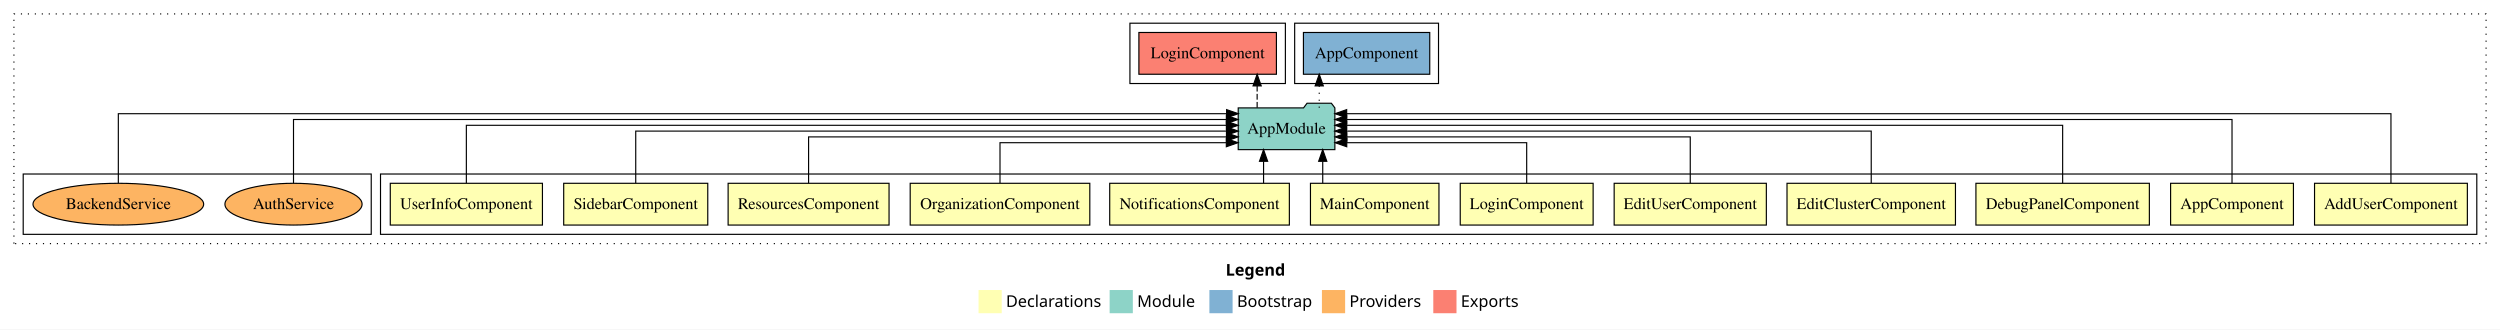
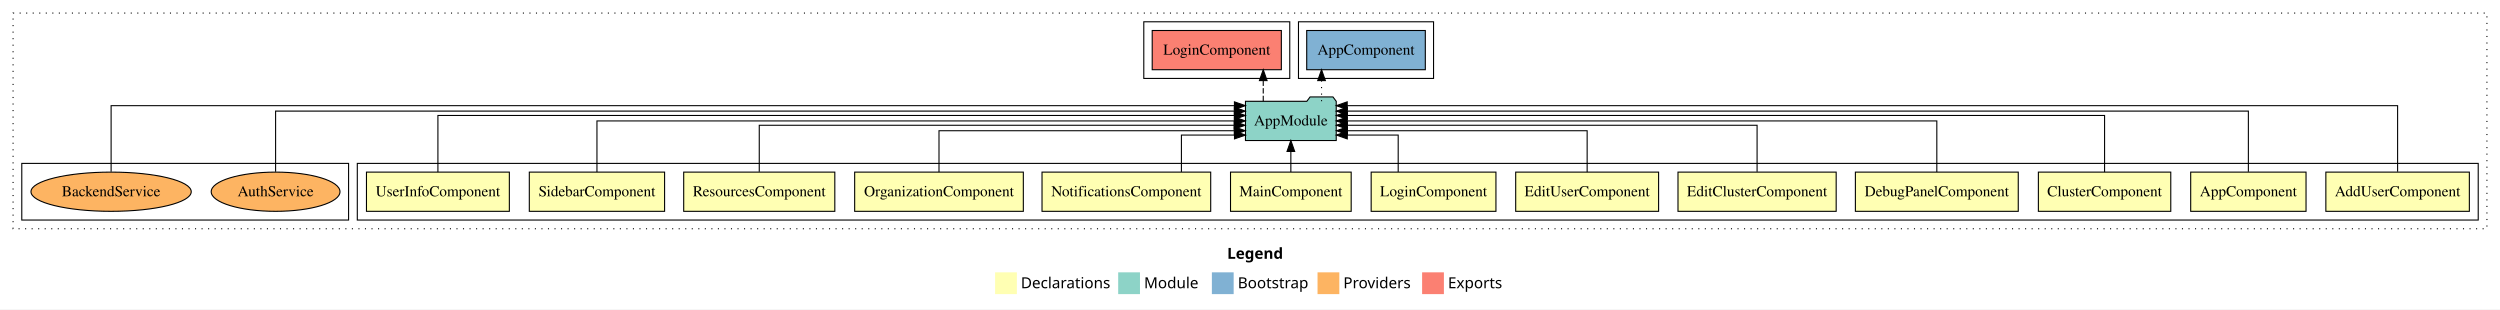
- <svg xmlns="http://www.w3.org/2000/svg" width="2155pt" height="284pt" viewBox="0.00 0.00 2155.00 284.00">
+ <svg xmlns="http://www.w3.org/2000/svg" width="2295pt" height="284pt" viewBox="0.00 0.00 2295.00 284.00">
  <g id="graph0" class="graph" transform="scale(1 1) rotate(0) translate(4 280)">
-     <polygon fill="#ffffff" stroke="transparent" points="-4,4 -4,-280 2151,-280 2151,4 -4,4" />
-     <text text-anchor="start" x="1052.509" y="-42.4" font-family="sans-serif" font-weight="bold" font-size="14.00" fill="#000000">Legend</text>
-     <polygon fill="#ffffb3" stroke="transparent" points="839.5,-10 839.5,-30 859.5,-30 859.5,-10 839.5,-10" />
-     <text text-anchor="start" x="863.129" y="-15.4" font-family="sans-serif" font-size="14.00" fill="#000000">  Declarations</text>
-     <polygon fill="#8dd3c7" stroke="transparent" points="952.5,-10 952.5,-30 972.5,-30 972.5,-10 952.5,-10" />
-     <text text-anchor="start" x="976.225" y="-15.4" font-family="sans-serif" font-size="14.00" fill="#000000">  Module</text>
-     <polygon fill="#80b1d3" stroke="transparent" points="1038.5,-10 1038.5,-30 1058.5,-30 1058.5,-10 1038.5,-10" />
-     <text text-anchor="start" x="1062.281" y="-15.4" font-family="sans-serif" font-size="14.00" fill="#000000">  Bootstrap</text>
-     <polygon fill="#fdb462" stroke="transparent" points="1135.5,-10 1135.5,-30 1155.5,-30 1155.5,-10 1135.5,-10" />
-     <text text-anchor="start" x="1159.173" y="-15.4" font-family="sans-serif" font-size="14.00" fill="#000000">  Providers</text>
-     <polygon fill="#fb8072" stroke="transparent" points="1231.5,-10 1231.5,-30 1251.5,-30 1251.5,-10 1231.5,-10" />
-     <text text-anchor="start" x="1255.226" y="-15.4" font-family="sans-serif" font-size="14.00" fill="#000000">  Exports</text>
+     <polygon fill="#ffffff" stroke="transparent" points="-4,4 -4,-280 2291,-280 2291,4 -4,4" />
+     <text text-anchor="start" x="1122.509" y="-42.4" font-family="sans-serif" font-weight="bold" font-size="14.00" fill="#000000">Legend</text>
+     <polygon fill="#ffffb3" stroke="transparent" points="909.5,-10 909.5,-30 929.5,-30 929.5,-10 909.5,-10" />
+     <text text-anchor="start" x="933.129" y="-15.4" font-family="sans-serif" font-size="14.00" fill="#000000">  Declarations</text>
+     <polygon fill="#8dd3c7" stroke="transparent" points="1022.5,-10 1022.5,-30 1042.5,-30 1042.5,-10 1022.5,-10" />
+     <text text-anchor="start" x="1046.225" y="-15.4" font-family="sans-serif" font-size="14.00" fill="#000000">  Module</text>
+     <polygon fill="#80b1d3" stroke="transparent" points="1108.5,-10 1108.5,-30 1128.5,-30 1128.5,-10 1108.5,-10" />
+     <text text-anchor="start" x="1132.281" y="-15.4" font-family="sans-serif" font-size="14.00" fill="#000000">  Bootstrap</text>
+     <polygon fill="#fdb462" stroke="transparent" points="1205.5,-10 1205.5,-30 1225.5,-30 1225.5,-10 1205.5,-10" />
+     <text text-anchor="start" x="1229.173" y="-15.4" font-family="sans-serif" font-size="14.00" fill="#000000">  Providers</text>
+     <polygon fill="#fb8072" stroke="transparent" points="1301.5,-10 1301.5,-30 1321.5,-30 1321.5,-10 1301.5,-10" />
+     <text text-anchor="start" x="1325.226" y="-15.4" font-family="sans-serif" font-size="14.00" fill="#000000">  Exports</text>
    <g id="clust1" class="cluster">
-       <polygon fill="none" stroke="#000000" stroke-dasharray="1,5" points="8,-70 8,-268 2139,-268 2139,-70 8,-70" />
+       <polygon fill="none" stroke="#000000" stroke-dasharray="1,5" points="8,-70 8,-268 2279,-268 2279,-70 8,-70" />
    </g>
    <g id="clust2" class="cluster">
-       <polygon fill="none" stroke="#000000" points="324,-78 324,-130 2131,-130 2131,-78 324,-78" />
-     </g>
-     <g id="clust16" class="cluster">
-       <polygon fill="none" stroke="#000000" points="970,-208 970,-260 1104,-260 1104,-208 970,-208" />
+       <polygon fill="none" stroke="#000000" points="324,-78 324,-130 2271,-130 2271,-78 324,-78" />
    </g>
    <g id="clust17" class="cluster">
-       <polygon fill="none" stroke="#000000" points="1112,-208 1112,-260 1236,-260 1236,-208 1112,-208" />
+       <polygon fill="none" stroke="#000000" points="1046,-208 1046,-260 1180,-260 1180,-208 1046,-208" />
    </g>
    <g id="clust18" class="cluster">
+       <polygon fill="none" stroke="#000000" points="1188,-208 1188,-260 1312,-260 1312,-208 1188,-208" />
+     </g>
+     <g id="clust19" class="cluster">
      <polygon fill="none" stroke="#000000" points="16,-78 16,-130 316,-130 316,-78 16,-78" />
    </g>
    <g id="node1" class="node">
-       <polygon fill="#ffffb3" stroke="#000000" points="2122.865,-122 1991.134,-122 1991.134,-86 2122.865,-86 2122.865,-122" />
-       <text text-anchor="middle" x="2057" y="-99.8" font-family="Times,serif" font-size="14.00" fill="#000000">AddUserComponent</text>
+       <polygon fill="#ffffb3" stroke="#000000" points="2262.865,-122 2131.135,-122 2131.135,-86 2262.865,-86 2262.865,-122" />
+       <text text-anchor="middle" x="2197" y="-99.8" font-family="Times,serif" font-size="14.00" fill="#000000">AddUserComponent</text>
    </g>
-     <g id="node13" class="node">
-       <polygon fill="#8dd3c7" stroke="#000000" points="1146.657,-187 1143.657,-191 1122.657,-191 1119.657,-187 1063.343,-187 1063.343,-151 1146.657,-151 1146.657,-187" />
-       <text text-anchor="middle" x="1105" y="-164.8" font-family="Times,serif" font-size="14.00" fill="#000000">AppModule</text>
+     <g id="node14" class="node">
+       <polygon fill="#8dd3c7" stroke="#000000" points="1222.657,-187 1219.657,-191 1198.657,-191 1195.657,-187 1139.343,-187 1139.343,-151 1222.657,-151 1222.657,-187" />
+       <text text-anchor="middle" x="1181" y="-164.8" font-family="Times,serif" font-size="14.00" fill="#000000">AppModule</text>
    </g>
    <g id="edge1" class="edge">
-       <path fill="none" stroke="#000000" d="M2057,-122.091C2057,-145.133 2057,-182 2057,-182 2057,-182 1156.826,-182 1156.826,-182" />
-       <polygon fill="#000000" stroke="#000000" points="1156.826,-178.5 1146.826,-182 1156.826,-185.5 1156.826,-178.5" />
+       <path fill="none" stroke="#000000" d="M2197,-122.323C2197,-145.66 2197,-183 2197,-183 2197,-183 1232.723,-183 1232.723,-183" />
+       <polygon fill="#000000" stroke="#000000" points="1232.723,-179.5 1222.723,-183 1232.723,-186.5 1232.723,-179.5" />
    </g>
    <g id="node2" class="node">
-       <polygon fill="#ffffb3" stroke="#000000" points="1972.94,-122 1867.06,-122 1867.06,-86 1972.94,-86 1972.94,-122" />
-       <text text-anchor="middle" x="1920" y="-99.8" font-family="Times,serif" font-size="14.00" fill="#000000">AppComponent</text>
+       <polygon fill="#ffffb3" stroke="#000000" points="2112.94,-122 2007.06,-122 2007.06,-86 2112.94,-86 2112.94,-122" />
+       <text text-anchor="middle" x="2060" y="-99.8" font-family="Times,serif" font-size="14.00" fill="#000000">AppComponent</text>
    </g>
    <g id="edge2" class="edge">
-       <path fill="none" stroke="#000000" d="M1920,-122.045C1920,-143.662 1920,-177 1920,-177 1920,-177 1156.819,-177 1156.819,-177" />
-       <polygon fill="#000000" stroke="#000000" points="1156.819,-173.5 1146.819,-177 1156.819,-180.5 1156.819,-173.5" />
+       <path fill="none" stroke="#000000" d="M2060,-122.292C2060,-144.206 2060,-178 2060,-178 2060,-178 1232.805,-178 1232.805,-178" />
+       <polygon fill="#000000" stroke="#000000" points="1232.805,-174.5 1222.805,-178 1232.805,-181.5 1232.805,-174.5" />
    </g>
    <g id="node3" class="node">
+       <polygon fill="#ffffb3" stroke="#000000" points="1988.77,-122 1867.23,-122 1867.23,-86 1988.77,-86 1988.77,-122" />
+       <text text-anchor="middle" x="1928" y="-99.8" font-family="Times,serif" font-size="14.00" fill="#000000">ClusterComponent</text>
+     </g>
+     <g id="edge3" class="edge">
+       <path fill="none" stroke="#000000" d="M1928,-122.027C1928,-142.767 1928,-174 1928,-174 1928,-174 1232.763,-174 1232.763,-174" />
+       <polygon fill="#000000" stroke="#000000" points="1232.763,-170.5 1222.763,-174 1232.763,-177.5 1232.763,-170.5" />
+     </g>
+     <g id="node4" class="node">
      <polygon fill="#ffffb3" stroke="#000000" points="1848.756,-122 1699.244,-122 1699.244,-86 1848.756,-86 1848.756,-122" />
      <text text-anchor="middle" x="1774" y="-99.8" font-family="Times,serif" font-size="14.00" fill="#000000">DebugPanelComponent</text>
    </g>
-     <g id="edge3" class="edge">
-       <path fill="none" stroke="#000000" d="M1774,-122.223C1774,-142.365 1774,-172 1774,-172 1774,-172 1156.849,-172 1156.849,-172" />
-       <polygon fill="#000000" stroke="#000000" points="1156.849,-168.5 1146.849,-172 1156.849,-175.5 1156.849,-168.5" />
+     <g id="edge4" class="edge">
+       <path fill="none" stroke="#000000" d="M1774,-122.106C1774,-141.339 1774,-169 1774,-169 1774,-169 1232.699,-169 1232.699,-169" />
+       <polygon fill="#000000" stroke="#000000" points="1232.699,-165.5 1222.699,-169 1232.699,-172.5 1232.699,-165.5" />
    </g>
-     <g id="node4" class="node">
+     <g id="node5" class="node">
      <polygon fill="#ffffb3" stroke="#000000" points="1681.604,-122 1536.396,-122 1536.396,-86 1681.604,-86 1681.604,-122" />
      <text text-anchor="middle" x="1609" y="-99.8" font-family="Times,serif" font-size="14.00" fill="#000000">EditClusterComponent</text>
    </g>
-     <g id="edge4" class="edge">
-       <path fill="none" stroke="#000000" d="M1609,-122.222C1609,-140.828 1609,-167 1609,-167 1609,-167 1156.673,-167 1156.673,-167" />
-       <polygon fill="#000000" stroke="#000000" points="1156.673,-163.5 1146.673,-167 1156.673,-170.5 1156.673,-163.5" />
+     <g id="edge5" class="edge">
+       <path fill="none" stroke="#000000" d="M1609,-122.302C1609,-140.27 1609,-165 1609,-165 1609,-165 1232.818,-165 1232.818,-165" />
+       <polygon fill="#000000" stroke="#000000" points="1232.818,-161.5 1222.818,-165 1232.818,-168.5 1232.818,-161.5" />
    </g>
-     <g id="node5" class="node">
+     <g id="node6" class="node">
      <polygon fill="#ffffb3" stroke="#000000" points="1518.593,-122 1387.407,-122 1387.407,-86 1518.593,-86 1518.593,-122" />
      <text text-anchor="middle" x="1453" y="-99.8" font-family="Times,serif" font-size="14.00" fill="#000000">EditUserComponent</text>
    </g>
-     <g id="edge5" class="edge">
-       <path fill="none" stroke="#000000" d="M1453,-122.034C1453,-139.06 1453,-162 1453,-162 1453,-162 1156.977,-162 1156.977,-162" />
-       <polygon fill="#000000" stroke="#000000" points="1156.977,-158.5 1146.977,-162 1156.977,-165.5 1156.977,-158.5" />
+     <g id="edge6" class="edge">
+       <path fill="none" stroke="#000000" d="M1453,-122.027C1453,-138.398 1453,-160 1453,-160 1453,-160 1232.904,-160 1232.904,-160" />
+       <polygon fill="#000000" stroke="#000000" points="1232.904,-156.5 1222.904,-160 1232.904,-163.5 1232.904,-156.5" />
    </g>
-     <g id="node6" class="node">
+     <g id="node7" class="node">
      <polygon fill="#ffffb3" stroke="#000000" points="1369.276,-122 1254.724,-122 1254.724,-86 1369.276,-86 1369.276,-122" />
      <text text-anchor="middle" x="1312" y="-99.8" font-family="Times,serif" font-size="14.00" fill="#000000">LoginComponent</text>
    </g>
-     <g id="edge6" class="edge">
-       <path fill="none" stroke="#000000" d="M1312,-122.24C1312,-137.571 1312,-157 1312,-157 1312,-157 1156.889,-157 1156.889,-157" />
-       <polygon fill="#000000" stroke="#000000" points="1156.89,-153.5 1146.889,-157 1156.889,-160.5 1156.89,-153.5" />
+     <g id="edge7" class="edge">
+       <path fill="none" stroke="#000000" d="M1279.541,-122.187C1279.541,-137.182 1279.541,-156 1279.541,-156 1279.541,-156 1232.79,-156 1232.79,-156" />
+       <polygon fill="#000000" stroke="#000000" points="1232.79,-152.5 1222.79,-156 1232.79,-159.5 1232.79,-152.5" />
    </g>
-     <g id="node7" class="node">
+     <g id="node8" class="node">
      <polygon fill="#ffffb3" stroke="#000000" points="1236.382,-122 1125.618,-122 1125.618,-86 1236.382,-86 1236.382,-122" />
      <text text-anchor="middle" x="1181" y="-99.8" font-family="Times,serif" font-size="14.00" fill="#000000">MainComponent</text>
    </g>
-     <g id="edge7" class="edge">
-       <path fill="none" stroke="#000000" d="M1136.194,-122.106C1136.194,-122.106 1136.194,-140.991 1136.194,-140.991" />
-       <polygon fill="#000000" stroke="#000000" points="1132.694,-140.991 1136.194,-150.991 1139.694,-140.991 1132.694,-140.991" />
+     <g id="edge8" class="edge">
+       <path fill="none" stroke="#000000" d="M1181,-122.106C1181,-122.106 1181,-140.991 1181,-140.991" />
+       <polygon fill="#000000" stroke="#000000" points="1177.5,-140.991 1181,-150.991 1184.5,-140.991 1177.5,-140.991" />
    </g>
-     <g id="node8" class="node">
+     <g id="node9" class="node">
      <polygon fill="#ffffb3" stroke="#000000" points="1107.427,-122 952.573,-122 952.573,-86 1107.427,-86 1107.427,-122" />
      <text text-anchor="middle" x="1030" y="-99.8" font-family="Times,serif" font-size="14.00" fill="#000000">NotificationsComponent</text>
    </g>
-     <g id="edge8" class="edge">
-       <path fill="none" stroke="#000000" d="M1085.193,-122.106C1085.193,-122.106 1085.193,-140.991 1085.193,-140.991" />
-       <polygon fill="#000000" stroke="#000000" points="1081.693,-140.991 1085.193,-150.991 1088.693,-140.991 1081.693,-140.991" />
+     <g id="edge9" class="edge">
+       <path fill="none" stroke="#000000" d="M1080.538,-122.187C1080.538,-137.182 1080.538,-156 1080.538,-156 1080.538,-156 1129.268,-156 1129.268,-156" />
+       <polygon fill="#000000" stroke="#000000" points="1129.268,-159.5 1139.268,-156 1129.268,-152.5 1129.268,-159.5" />
    </g>
-     <g id="node9" class="node">
+     <g id="node10" class="node">
      <polygon fill="#ffffb3" stroke="#000000" points="935.416,-122 780.584,-122 780.584,-86 935.416,-86 935.416,-122" />
      <text text-anchor="middle" x="858" y="-99.8" font-family="Times,serif" font-size="14.00" fill="#000000">OrganizationComponent</text>
    </g>
-     <g id="edge9" class="edge">
-       <path fill="none" stroke="#000000" d="M858,-122.24C858,-137.571 858,-157 858,-157 858,-157 1053.1,-157 1053.1,-157" />
-       <polygon fill="#000000" stroke="#000000" points="1053.1,-160.5 1063.1,-157 1053.1,-153.5 1053.1,-160.5" />
+     <g id="edge10" class="edge">
+       <path fill="none" stroke="#000000" d="M858,-122.027C858,-138.398 858,-160 858,-160 858,-160 1129.104,-160 1129.104,-160" />
+       <polygon fill="#000000" stroke="#000000" points="1129.105,-163.5 1139.104,-160 1129.104,-156.5 1129.105,-163.5" />
    </g>
-     <g id="node10" class="node">
+     <g id="node11" class="node">
      <polygon fill="#ffffb3" stroke="#000000" points="762.363,-122 623.637,-122 623.637,-86 762.363,-86 762.363,-122" />
      <text text-anchor="middle" x="693" y="-99.8" font-family="Times,serif" font-size="14.00" fill="#000000">ResourcesComponent</text>
    </g>
-     <g id="edge10" class="edge">
-       <path fill="none" stroke="#000000" d="M693,-122.034C693,-139.06 693,-162 693,-162 693,-162 1053.228,-162 1053.228,-162" />
-       <polygon fill="#000000" stroke="#000000" points="1053.228,-165.5 1063.228,-162 1053.228,-158.5 1053.228,-165.5" />
+     <g id="edge11" class="edge">
+       <path fill="none" stroke="#000000" d="M693,-122.302C693,-140.27 693,-165 693,-165 693,-165 1128.971,-165 1128.971,-165" />
+       <polygon fill="#000000" stroke="#000000" points="1128.971,-168.5 1138.971,-165 1128.971,-161.5 1128.971,-168.5" />
    </g>
-     <g id="node11" class="node">
+     <g id="node12" class="node">
      <polygon fill="#ffffb3" stroke="#000000" points="606.095,-122 481.905,-122 481.905,-86 606.095,-86 606.095,-122" />
      <text text-anchor="middle" x="544" y="-99.8" font-family="Times,serif" font-size="14.00" fill="#000000">SidebarComponent</text>
    </g>
-     <g id="edge11" class="edge">
-       <path fill="none" stroke="#000000" d="M544,-122.222C544,-140.828 544,-167 544,-167 544,-167 1053.292,-167 1053.292,-167" />
-       <polygon fill="#000000" stroke="#000000" points="1053.292,-170.5 1063.292,-167 1053.292,-163.5 1053.292,-170.5" />
+     <g id="edge12" class="edge">
+       <path fill="none" stroke="#000000" d="M544,-122.106C544,-141.339 544,-169 544,-169 544,-169 1129.205,-169 1129.205,-169" />
+       <polygon fill="#000000" stroke="#000000" points="1129.205,-172.5 1139.205,-169 1129.205,-165.5 1129.205,-172.5" />
    </g>
-     <g id="node12" class="node">
+     <g id="node13" class="node">
      <polygon fill="#ffffb3" stroke="#000000" points="463.58,-122 332.42,-122 332.42,-86 463.58,-86 463.58,-122" />
      <text text-anchor="middle" x="398" y="-99.8" font-family="Times,serif" font-size="14.00" fill="#000000">UserInfoComponent</text>
    </g>
-     <g id="edge12" class="edge">
-       <path fill="none" stroke="#000000" d="M398,-122.223C398,-142.365 398,-172 398,-172 398,-172 1053.153,-172 1053.153,-172" />
-       <polygon fill="#000000" stroke="#000000" points="1053.153,-175.5 1063.153,-172 1053.153,-168.5 1053.153,-175.5" />
-     </g>
-     <g id="node14" class="node">
-       <polygon fill="#fb8072" stroke="#000000" points="1096.276,-252 977.724,-252 977.724,-216 1096.276,-216 1096.276,-252" />
-       <text text-anchor="middle" x="1037" y="-229.8" font-family="Times,serif" font-size="14.00" fill="#000000">LoginComponent </text>
-     </g>
    <g id="edge13" class="edge">
-       <path fill="none" stroke="#000000" stroke-dasharray="5,2" d="M1079.655,-187.106C1079.655,-187.106 1079.655,-205.991 1079.655,-205.991" />
-       <polygon fill="#000000" stroke="#000000" points="1076.155,-205.991 1079.655,-215.991 1083.155,-205.991 1076.155,-205.991" />
+       <path fill="none" stroke="#000000" d="M398,-122.027C398,-142.767 398,-174 398,-174 398,-174 1129.179,-174 1129.179,-174" />
+       <polygon fill="#000000" stroke="#000000" points="1129.179,-177.5 1139.179,-174 1129.179,-170.5 1129.179,-177.5" />
    </g>
    <g id="node15" class="node">
-       <polygon fill="#80b1d3" stroke="#000000" points="1228.439,-252 1119.561,-252 1119.561,-216 1228.439,-216 1228.439,-252" />
-       <text text-anchor="middle" x="1174" y="-229.8" font-family="Times,serif" font-size="14.00" fill="#000000">AppComponent </text>
+       <polygon fill="#fb8072" stroke="#000000" points="1172.276,-252 1053.724,-252 1053.724,-216 1172.276,-216 1172.276,-252" />
+       <text text-anchor="middle" x="1113" y="-229.8" font-family="Times,serif" font-size="14.00" fill="#000000">LoginComponent </text>
    </g>
    <g id="edge14" class="edge">
-       <path fill="none" stroke="#000000" stroke-dasharray="1,5" d="M1133.179,-187.106C1133.179,-187.106 1133.179,-205.991 1133.179,-205.991" />
-       <polygon fill="#000000" stroke="#000000" points="1129.679,-205.991 1133.179,-215.991 1136.679,-205.991 1129.679,-205.991" />
+       <path fill="none" stroke="#000000" stroke-dasharray="5,2" d="M1155.655,-187.106C1155.655,-187.106 1155.655,-205.991 1155.655,-205.991" />
+       <polygon fill="#000000" stroke="#000000" points="1152.155,-205.991 1155.655,-215.991 1159.155,-205.991 1152.155,-205.991" />
    </g>
    <g id="node16" class="node">
+       <polygon fill="#80b1d3" stroke="#000000" points="1304.439,-252 1195.561,-252 1195.561,-216 1304.439,-216 1304.439,-252" />
+       <text text-anchor="middle" x="1250" y="-229.8" font-family="Times,serif" font-size="14.00" fill="#000000">AppComponent </text>
+     </g>
+     <g id="edge15" class="edge">
+       <path fill="none" stroke="#000000" stroke-dasharray="1,5" d="M1209.179,-187.106C1209.179,-187.106 1209.179,-205.991 1209.179,-205.991" />
+       <polygon fill="#000000" stroke="#000000" points="1205.679,-205.991 1209.179,-215.991 1212.679,-205.991 1205.679,-205.991" />
+     </g>
+     <g id="node17" class="node">
      <ellipse fill="#fdb462" stroke="#000000" cx="249" cy="-104" rx="59.108" ry="18" />
      <text text-anchor="middle" x="249" y="-99.8" font-family="Times,serif" font-size="14.00" fill="#000000">AuthService</text>
    </g>
-     <g id="edge15" class="edge">
-       <path fill="none" stroke="#000000" d="M249,-122.045C249,-143.662 249,-177 249,-177 249,-177 1053.134,-177 1053.134,-177" />
-       <polygon fill="#000000" stroke="#000000" points="1053.134,-180.5 1063.134,-177 1053.134,-173.5 1053.134,-180.5" />
+     <g id="edge16" class="edge">
+       <path fill="none" stroke="#000000" d="M249,-122.292C249,-144.206 249,-178 249,-178 249,-178 1129.143,-178 1129.143,-178" />
+       <polygon fill="#000000" stroke="#000000" points="1129.143,-181.5 1139.143,-178 1129.143,-174.5 1129.143,-181.5" />
    </g>
-     <g id="node17" class="node">
+     <g id="node18" class="node">
      <ellipse fill="#fdb462" stroke="#000000" cx="98" cy="-104" rx="73.556" ry="18" />
      <text text-anchor="middle" x="98" y="-99.8" font-family="Times,serif" font-size="14.00" fill="#000000">BackendService</text>
    </g>
-     <g id="edge16" class="edge">
-       <path fill="none" stroke="#000000" d="M98,-122.091C98,-145.133 98,-182 98,-182 98,-182 1053.33,-182 1053.33,-182" />
-       <polygon fill="#000000" stroke="#000000" points="1053.33,-185.5 1063.33,-182 1053.33,-178.5 1053.33,-185.5" />
+     <g id="edge17" class="edge">
+       <path fill="none" stroke="#000000" d="M98,-122.323C98,-145.66 98,-183 98,-183 98,-183 1129.209,-183 1129.209,-183" />
+       <polygon fill="#000000" stroke="#000000" points="1129.209,-186.5 1139.209,-183 1129.209,-179.5 1129.209,-186.5" />
    </g>
  </g>
</svg>
